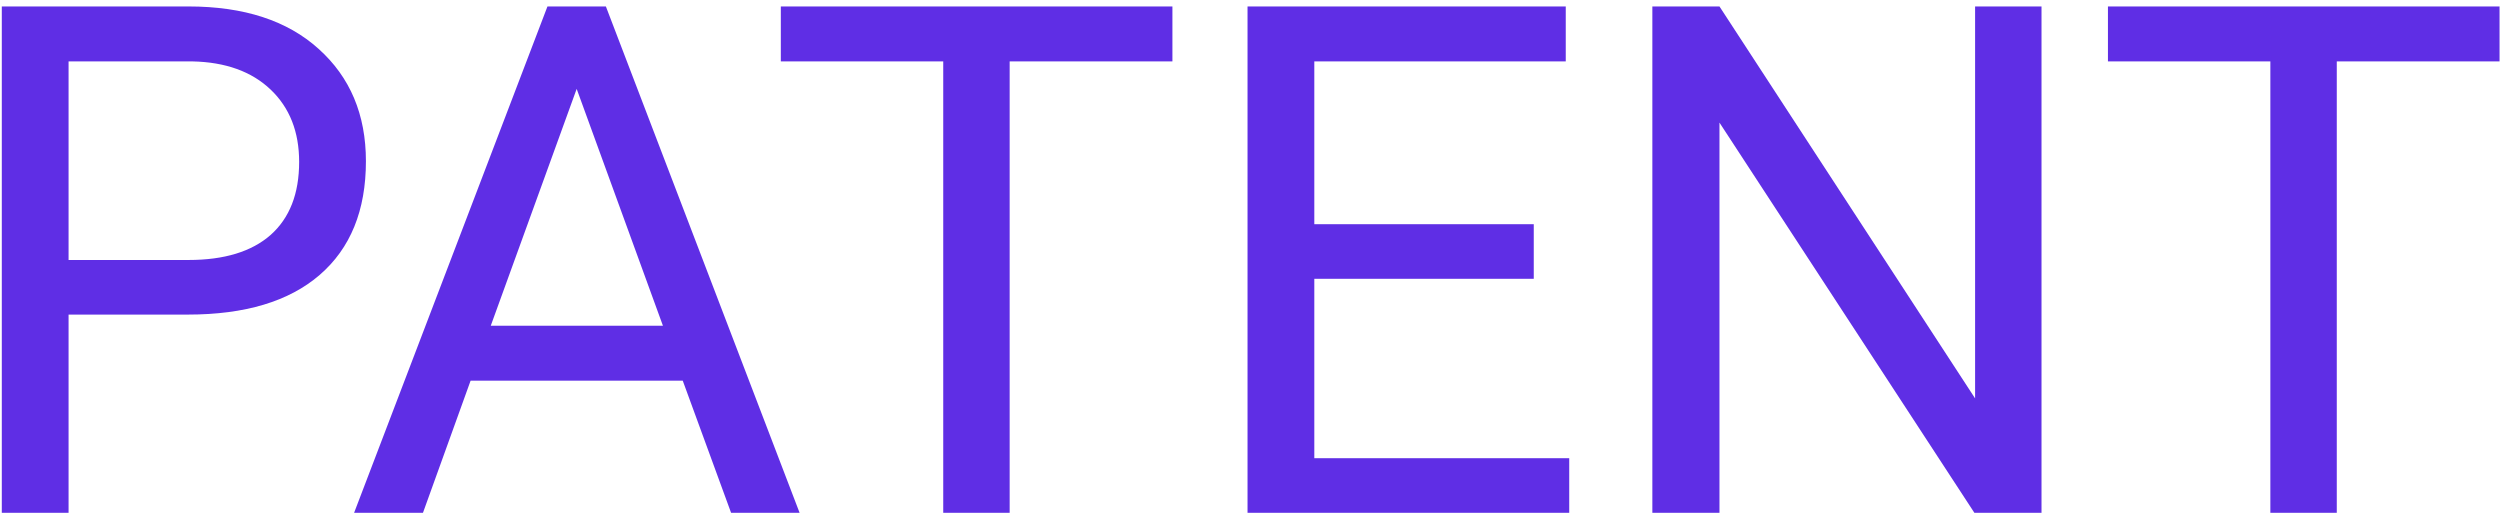
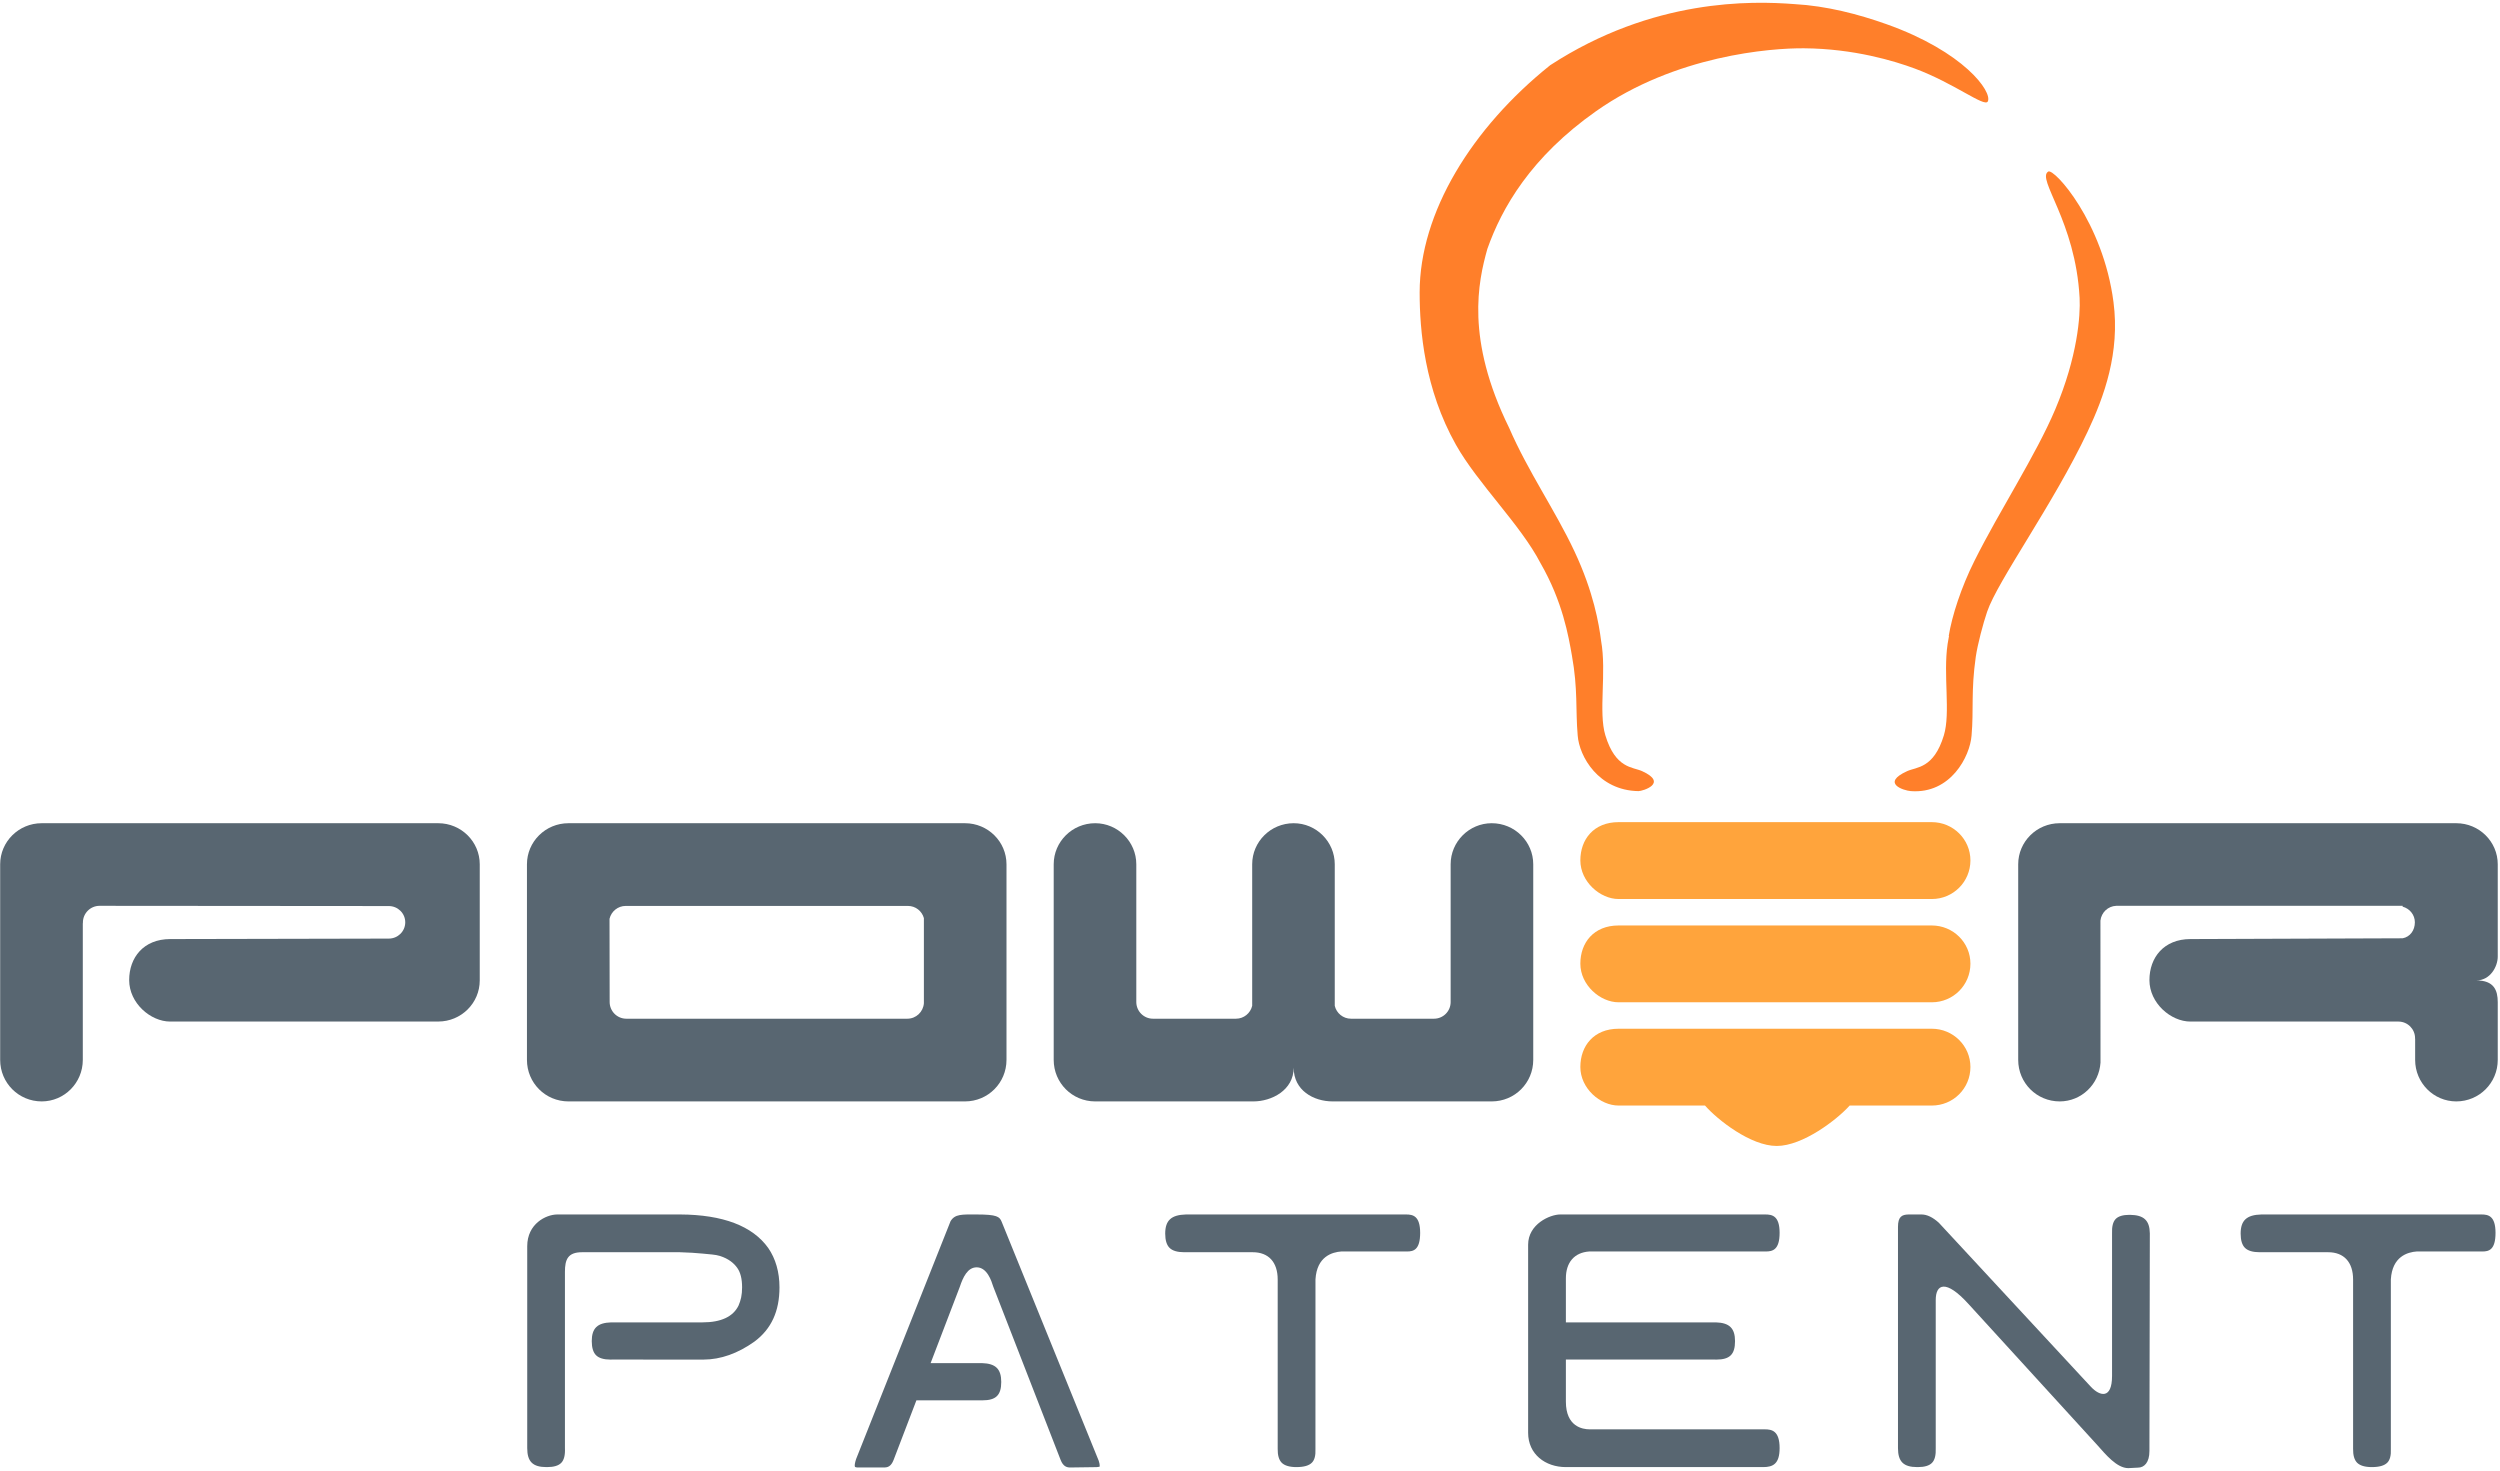
- <svg xmlns="http://www.w3.org/2000/svg" width="351" height="72" viewBox="0 0 351 72" fill="none">
-   <path d="M9.627 44.168V72H0.252V0.906H26.473C34.253 0.906 40.34 2.892 44.734 6.863C49.161 10.835 51.375 16.092 51.375 22.635C51.375 29.536 49.21 34.858 44.881 38.602C40.584 42.312 34.415 44.168 26.375 44.168H9.627ZM9.627 36.502H26.473C31.486 36.502 35.327 35.33 37.996 32.986C40.665 30.61 42 27.192 42 22.732C42 18.501 40.665 15.115 37.996 12.576C35.327 10.037 31.665 8.719 27.01 8.621H9.627V36.502ZM95.857 53.445H66.072L59.383 72H49.715L76.863 0.906H85.066L112.264 72H102.645L95.857 53.445ZM68.904 45.73H93.074L80.965 12.479L68.904 45.73ZM164.607 8.621H141.756V72H132.43V8.621H109.627V0.906H164.607V8.621ZM215.34 39.139H184.529V64.334H220.32V72H175.154V0.906H219.832V8.621H184.529V31.473H215.34V39.139ZM286.629 72H277.205L241.414 17.215V72H231.99V0.906H241.414L277.303 55.935V0.906H286.629V72ZM350.936 8.621H328.084V72H318.758V8.621H295.955V0.906H350.936V8.621Z" fill="#5F2EE5" />
+ <svg xmlns="http://www.w3.org/2000/svg" version="1.2" baseProfile="tiny-ps" viewBox="0 0 743 437" width="743" height="437">
+   <style>
+         tspan { white-space:pre }
+         .shp0 { fill: #586671 }
+         .shp1 { fill: #ffa43c }
+         .shp2 { fill: #ff7f2a }
+     </style>
+   <g id="Layer 1">
+     <g id="&lt;Group&gt;">
+       <g id="&lt;Group&gt;">
+         <path id="&lt;Path&gt;" class="shp0" d="M162.41 436.02C158.33 436.02 156.69 434.39 156.69 430.38L156.69 370.39C156.69 363.68 162.29 360.98 165.55 360.94L202.19 360.94C214.86 361.01 223.65 364.36 228.31 370.89C230.52 374.09 231.66 378.05 231.66 382.61C231.66 389.71 229.23 394.98 224.25 398.7C219.29 402.25 214.18 404.06 209.09 404.07L181.91 404.06L181.45 404.07C179.47 404.07 178.02 403.64 177.16 402.79C176.31 401.96 175.87 400.54 175.87 398.59C175.87 394.75 177.55 393.13 181.64 393.01L208.77 393.01C214.29 393.01 217.9 391.32 219.5 388C219.84 387.23 220.08 386.46 220.27 385.61C220.45 384.74 220.55 383.73 220.55 382.61C220.55 380.06 220.07 378.16 219.1 376.8C218.12 375.42 216.55 374.1 214 373.28C212.65 372.84 210.86 372.79 208.85 372.57C206.97 372.38 204.67 372.24 202.03 372.16L172.99 372.16C168.74 372.16 167.9 374.34 167.9 377.99L167.9 430.38C168 432.48 167.62 433.92 166.81 434.75C166.01 435.59 164.6 436.02 162.61 436.02L162.41 436.02Z" />
+         <path id="&lt;Path&gt;" class="shp0" d="M385.3 436.02C383.26 436.02 381.77 435.58 380.92 434.72C380.1 433.88 379.7 432.5 379.73 430.59L379.73 380.27C379.73 375.12 377.03 372.16 372.31 372.16L352.4 372.16L351.94 372.16C349.93 372.16 348.47 371.73 347.6 370.87C346.74 370.03 346.3 368.6 346.3 366.63C346.3 362.71 348.09 361.06 352.47 360.94L417.51 360.94L417.89 360.94C419.91 360.94 422.07 361.36 422.07 366.41C422.07 371.51 420.05 371.94 418.16 371.94L398.71 371.93C395.89 372.12 391.36 373.44 390.96 380.24L390.95 430.67C391.03 432.57 390.69 433.88 389.93 434.67C389.08 435.57 387.52 436.02 385.3 436.02Z" />
+         <path id="&lt;Path&gt;" class="shp0" d="M704.92 436.02C702.86 436.02 701.39 435.58 700.53 434.72C699.71 433.88 699.31 432.5 699.34 430.59L699.34 380.27C699.34 375.12 696.63 372.16 691.92 372.16L672.01 372.16L671.55 372.16C669.54 372.16 668.08 371.73 667.21 370.87C666.35 370.03 665.92 368.6 665.92 366.63C665.92 362.71 667.7 361.06 672.07 360.94L737.12 360.94L737.5 360.94C739.51 360.94 741.67 361.36 741.67 366.41C741.67 371.51 739.65 371.94 737.77 371.94L718.33 371.93C715.5 372.12 710.97 373.44 710.56 380.24L710.56 430.67C710.65 432.57 710.29 433.88 709.54 434.67C708.68 435.57 707.13 436.02 704.92 436.02Z" />
+         <path id="&lt;Path&gt;" class="shp0" d="M465.37 436.02C459.29 436.02 454.16 432.21 454.16 425.83L454.16 369.93C454.16 363.78 460.68 360.94 463.69 360.94L524.65 360.94C526.71 360.94 528.9 361.36 528.9 366.41C528.9 371.51 526.77 371.94 524.77 371.94L472.37 371.93L472.29 371.94C467.9 372.26 465.38 375.17 465.38 379.93L465.38 393.01L509.96 393.01C513.98 393.13 515.65 394.75 515.65 398.59C515.65 402.54 514.09 404.07 510.07 404.07L509.67 404.06L465.38 404.06L465.38 416.58C465.38 424 470.33 424.8 472.46 424.8L524.46 424.8C526.61 424.8 528.9 425.23 528.9 430.38C528.9 435.07 526.94 436.02 524.01 436.02L465.37 436.02Z" />
+         <path id="&lt;Path&gt;" class="shp0" d="M569.8 436.02C565.72 436.02 564.08 434.39 564.08 430.38L564.08 364.64C564.08 361.6 565.23 360.97 567.24 360.94L571.08 360.94C572.69 360.94 574.42 361.77 576.22 363.4L618.55 409.07L621.44 412.18C624.03 414.94 627.7 415.98 627.7 408.92L627.7 366.63C627.62 364.55 627.97 363.12 628.78 362.28C629.56 361.47 630.94 361.05 632.86 361.05L633.05 361.05C637.17 361.11 638.87 362.71 638.93 366.56L638.81 431.24C638.81 434.69 637.25 436.18 635.4 436.18L632.54 436.33C629.1 436.33 625.76 432.21 623.37 429.54L585.05 387.56C578.24 380.06 575.3 381.66 575.3 386.35L575.3 430.38C575.38 432.48 575.01 433.92 574.2 434.75C573.4 435.59 571.98 436.02 569.99 436.02L569.8 436.02Z" />
+         <path id="&lt;Path&gt;" class="shp0" d="M326.54 434.14L297.69 363.1C297.07 361.59 296.33 360.94 290.2 360.94C285.94 360.94 283.8 360.76 282.5 362.95L254.43 433.64C254.05 434.81 253.94 435.58 254.09 435.95C254.1 435.96 254.31 436.11 254.87 436.14L262.92 436.14C263.81 436.11 264.84 435.82 265.58 433.89L272.36 416.17L291.59 416.17L291.99 416.18C296 416.18 297.57 414.65 297.57 410.72C297.57 406.86 295.9 405.24 291.87 405.12L276.58 405.12L285.26 382.43C286.22 379.57 287.57 376.65 290.27 376.65C293.38 376.65 294.67 380.72 295.17 382.32L315.21 433.87C315.96 435.79 316.97 436.1 317.95 436.14L325.93 436.03C326.46 436 326.73 435.9 326.79 435.9L326.8 435.9C326.8 435.89 326.97 435.42 326.54 434.14Z" />
+       </g>
+       <g id="&lt;Group&gt;">
+         <path id="&lt;Compound Path&gt;" fill-rule="evenodd" class="shp0" d="M299.13 256.86L299.13 315C299.13 321.84 293.63 327.34 286.79 327.34L168.95 327.34C162.1 327.34 156.61 321.84 156.61 315L156.61 256.86C156.61 250.16 162.1 244.66 168.95 244.66L286.79 244.66C293.63 244.66 299.13 250.16 299.13 256.86ZM269.66 302.76C272.27 302.76 274.39 300.73 274.58 298.16L274.58 272.86C274 270.77 272.11 269.24 269.83 269.24L185.97 269.24C183.62 269.24 181.66 270.88 181.15 273.07L181.19 297.79C181.19 300.53 183.4 302.76 186.14 302.76L269.66 302.76Z" />
+         <path id="&lt;Path&gt;" class="shp0" d="M443.34 244.66C436.63 244.66 431.13 250.16 431.13 256.86L431.13 297.87C431.1 300.58 428.9 302.76 426.18 302.76L426 302.76C425.98 302.76 417.82 302.76 401.51 302.76C399.16 302.76 397.2 301.11 396.69 298.93L396.69 256.86C396.69 250.16 391.2 244.66 384.48 244.66C377.65 244.66 372.15 250.16 372.15 256.86L372.15 298.93C371.63 301.12 369.68 302.76 367.34 302.76L342.66 302.76C339.94 302.76 337.73 300.55 337.71 297.83L337.71 256.86C337.71 250.16 332.21 244.66 325.49 244.66C318.66 244.66 313.16 250.16 313.16 256.86L313.16 315C313.16 321.84 318.66 327.34 325.49 327.34C353.34 327.34 369.01 327.34 372.51 327.34C377.89 327.34 384.48 324.04 384.48 317.32C384.48 324.04 390.34 327.34 396.09 327.34C399.91 327.34 415.66 327.34 443.34 327.34C450.19 327.34 455.68 321.84 455.68 315L455.68 256.86C455.68 250.16 450.19 244.66 443.34 244.66Z" />
+         <path id="&lt;Path&gt;" class="shp0" d="M130.24 244.66L12.39 244.66C5.55 244.66 0.05 250.16 0.05 256.86L0.05 315C0.05 321.84 5.55 327.34 12.39 327.34C19.11 327.34 24.61 321.84 24.61 315L24.61 274.41C24.61 274.39 24.64 274.37 24.64 274.35L24.64 274.17C24.64 271.43 26.86 269.21 29.59 269.21L115.55 269.28C118.25 269.28 120.44 271.44 120.44 274.11C120.44 276.79 118.25 278.95 115.55 278.95L50.6 279.09C42.66 279.09 38.39 284.59 38.39 291.29C38.39 298.12 44.73 303.61 50.6 303.61L130.24 303.6C137.08 303.6 142.58 298.11 142.58 291.38L142.58 256.86C142.58 250.16 137.08 244.66 130.24 244.66Z" />
+         <path id="&lt;Path&gt;" class="shp0" d="M742.33 284.31C742.33 279.12 742.33 269.97 742.33 256.86C742.33 250.16 736.83 244.66 730 244.66L612.14 244.66C605.3 244.66 599.81 250.16 599.81 256.86L599.81 315C599.81 321.84 605.3 327.34 612.14 327.34C618.59 327.34 623.85 322.26 624.27 315.82L624.25 273.6C624.52 271.19 626.48 269.31 628.94 269.21L714.06 269.21L714.06 269.46C716.15 270.02 717.7 271.88 717.7 274.11C717.7 276.49 716.28 278.45 714.06 278.86L651.01 279.09C643.08 279.09 638.81 284.59 638.81 291.29C638.81 298.12 645.15 303.61 651.01 303.61L712.9 303.61C715.58 303.66 717.76 305.85 717.76 308.57L717.76 308.75C717.76 308.76 717.77 308.78 717.78 308.79L717.78 315C717.78 321.84 723.28 327.34 730 327.34C736.83 327.34 742.33 321.84 742.33 315C742.33 300.05 742.33 298.06 742.33 297.86C742.33 294.31 741.22 291.38 735.97 291.38C740.12 291.38 742.33 287.24 742.33 284.31Z" />
+       </g>
+       <g id="&lt;Group&gt;">
+         <g id="&lt;Group&gt;">
+           <path id="&lt;Compound Path&gt;" class="shp1" d="M574.13 244.34C580.49 244.34 585.61 249.46 585.61 255.71C585.61 262.07 580.49 267.19 574.13 267.19L481.04 267.19C475.58 267.19 469.68 262.07 469.68 255.71C469.68 249.46 473.66 244.34 481.04 244.34L574.13 244.34Z" />
+         </g>
+         <g id="&lt;Group&gt;">
+           <path id="&lt;Compound Path&gt;" class="shp1" d="M574.13 275.05C580.49 275.05 585.61 280.16 585.61 286.4C585.61 292.77 580.49 297.88 574.13 297.88L481.04 297.88C475.58 297.88 469.68 292.77 469.68 286.4C469.68 280.16 473.66 275.05 481.04 275.05L574.13 275.05Z" />
+         </g>
+         <path id="&lt;Path&gt;" class="shp1" d="M574.13 305.74L481.04 305.74C473.66 305.74 469.68 310.86 469.68 317.11C469.68 323.48 475.58 328.57 481.04 328.57L506.73 328.57C510.43 332.8 520.3 340.58 528.04 340.58C535.78 340.58 545.92 332.8 549.72 328.57L574.13 328.57C580.49 328.57 585.61 323.48 585.61 317.11C585.61 310.86 580.49 305.74 574.13 305.74Z" />
+       </g>
+       <g id="&lt;Group&gt;">
+         <g id="&lt;Group&gt;">
+           <path id="&lt;Path&gt;" class="shp2" d="M590.77 30.16C592.21 27.28 583.63 15.33 560.59 7.16C552.31 4.22 542.87 1.75 533.31 1.22C520.62 0.25 491.31 -0.53 460.72 19.38C437.4 38.05 421.92 63.21 421.92 86.91C421.92 98.24 423.4 115.65 432.7 132.18C439.16 143.68 451.94 155.96 457.85 167.39C464.43 178.8 466.16 189.09 467.16 194.75C469 204.94 468.22 210.92 468.89 218.58C469.35 224.84 475.09 234.93 486.93 235.12C488.18 235.14 495.93 232.78 488.03 229.18C485.22 227.91 480.12 228.46 477.11 218.54C475 211.57 477.54 199.86 475.84 190.42C475.22 185.54 473.65 176.02 467.9 163.8C462.17 151.61 454.19 140.24 448.51 127.15C435.51 100.74 439.31 83.72 442.04 73.98C446.35 61.77 454.97 46.68 474.37 33.03C497.97 16.42 526.3 14.27 536.16 14.35C551.06 14.47 563.03 18.14 569.06 20.37C580.81 24.72 589.81 31.97 590.77 30.16Z" />
+         </g>
+         <path id="&lt;Path&gt;" class="shp2" d="M628.13 89.79C625.05 65.99 610.48 49.94 608.74 50.99C605.15 53.15 616.85 65.7 618.06 88.55C618.33 93.77 617.45 105.99 610.84 121.62C604.99 135.43 594.33 151.62 586.79 166.72C582.86 174.57 580.12 183.05 579.16 189.02L579.25 188.98C579.1 189.89 578.96 190.69 578.83 191.39C577.46 200.66 579.76 211.8 577.72 218.54C574.71 228.46 569.61 227.91 566.81 229.18C558.91 232.78 565.76 234.96 567.91 235.12C579.71 236 585.48 224.84 585.95 218.58C586.62 210.92 585.74 205.45 587.2 195.21C587.74 191.51 589.38 185.31 590.57 181.82C593.7 172.57 610.24 149.89 620.46 128.24C625.37 117.84 630.09 104.79 628.13 89.79Z" />
+       </g>
+     </g>
+   </g>
</svg>
